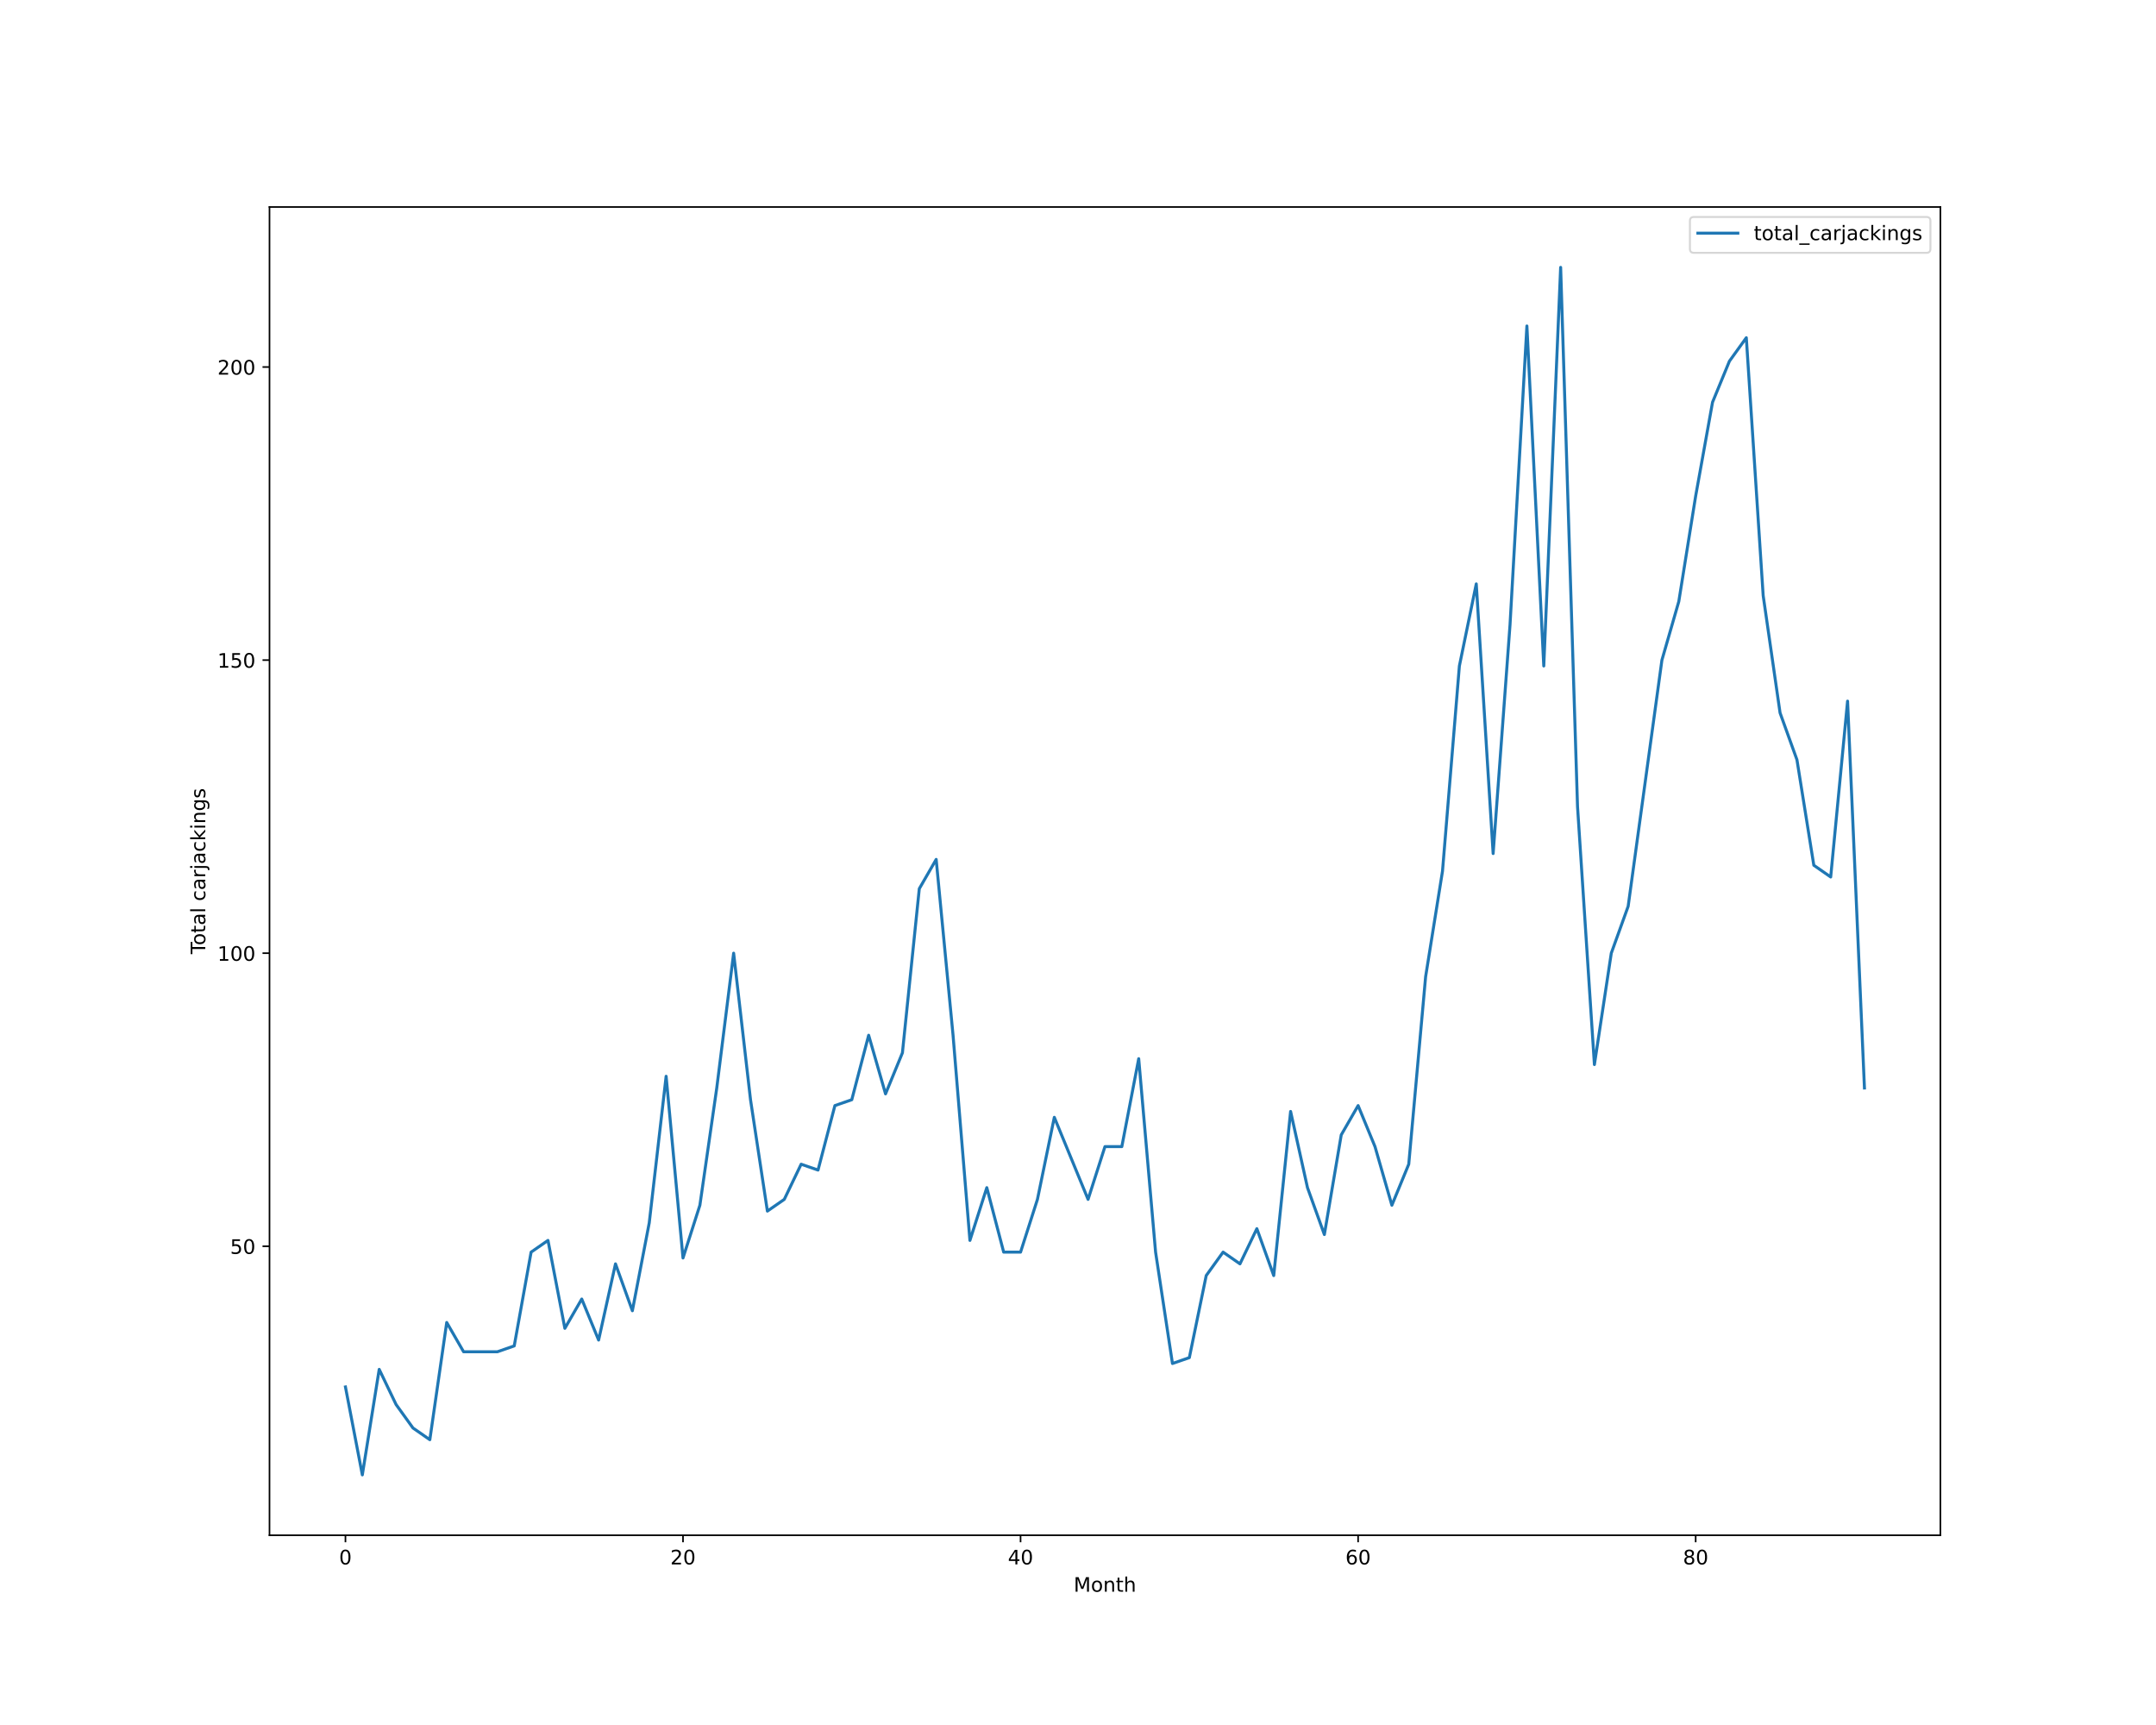
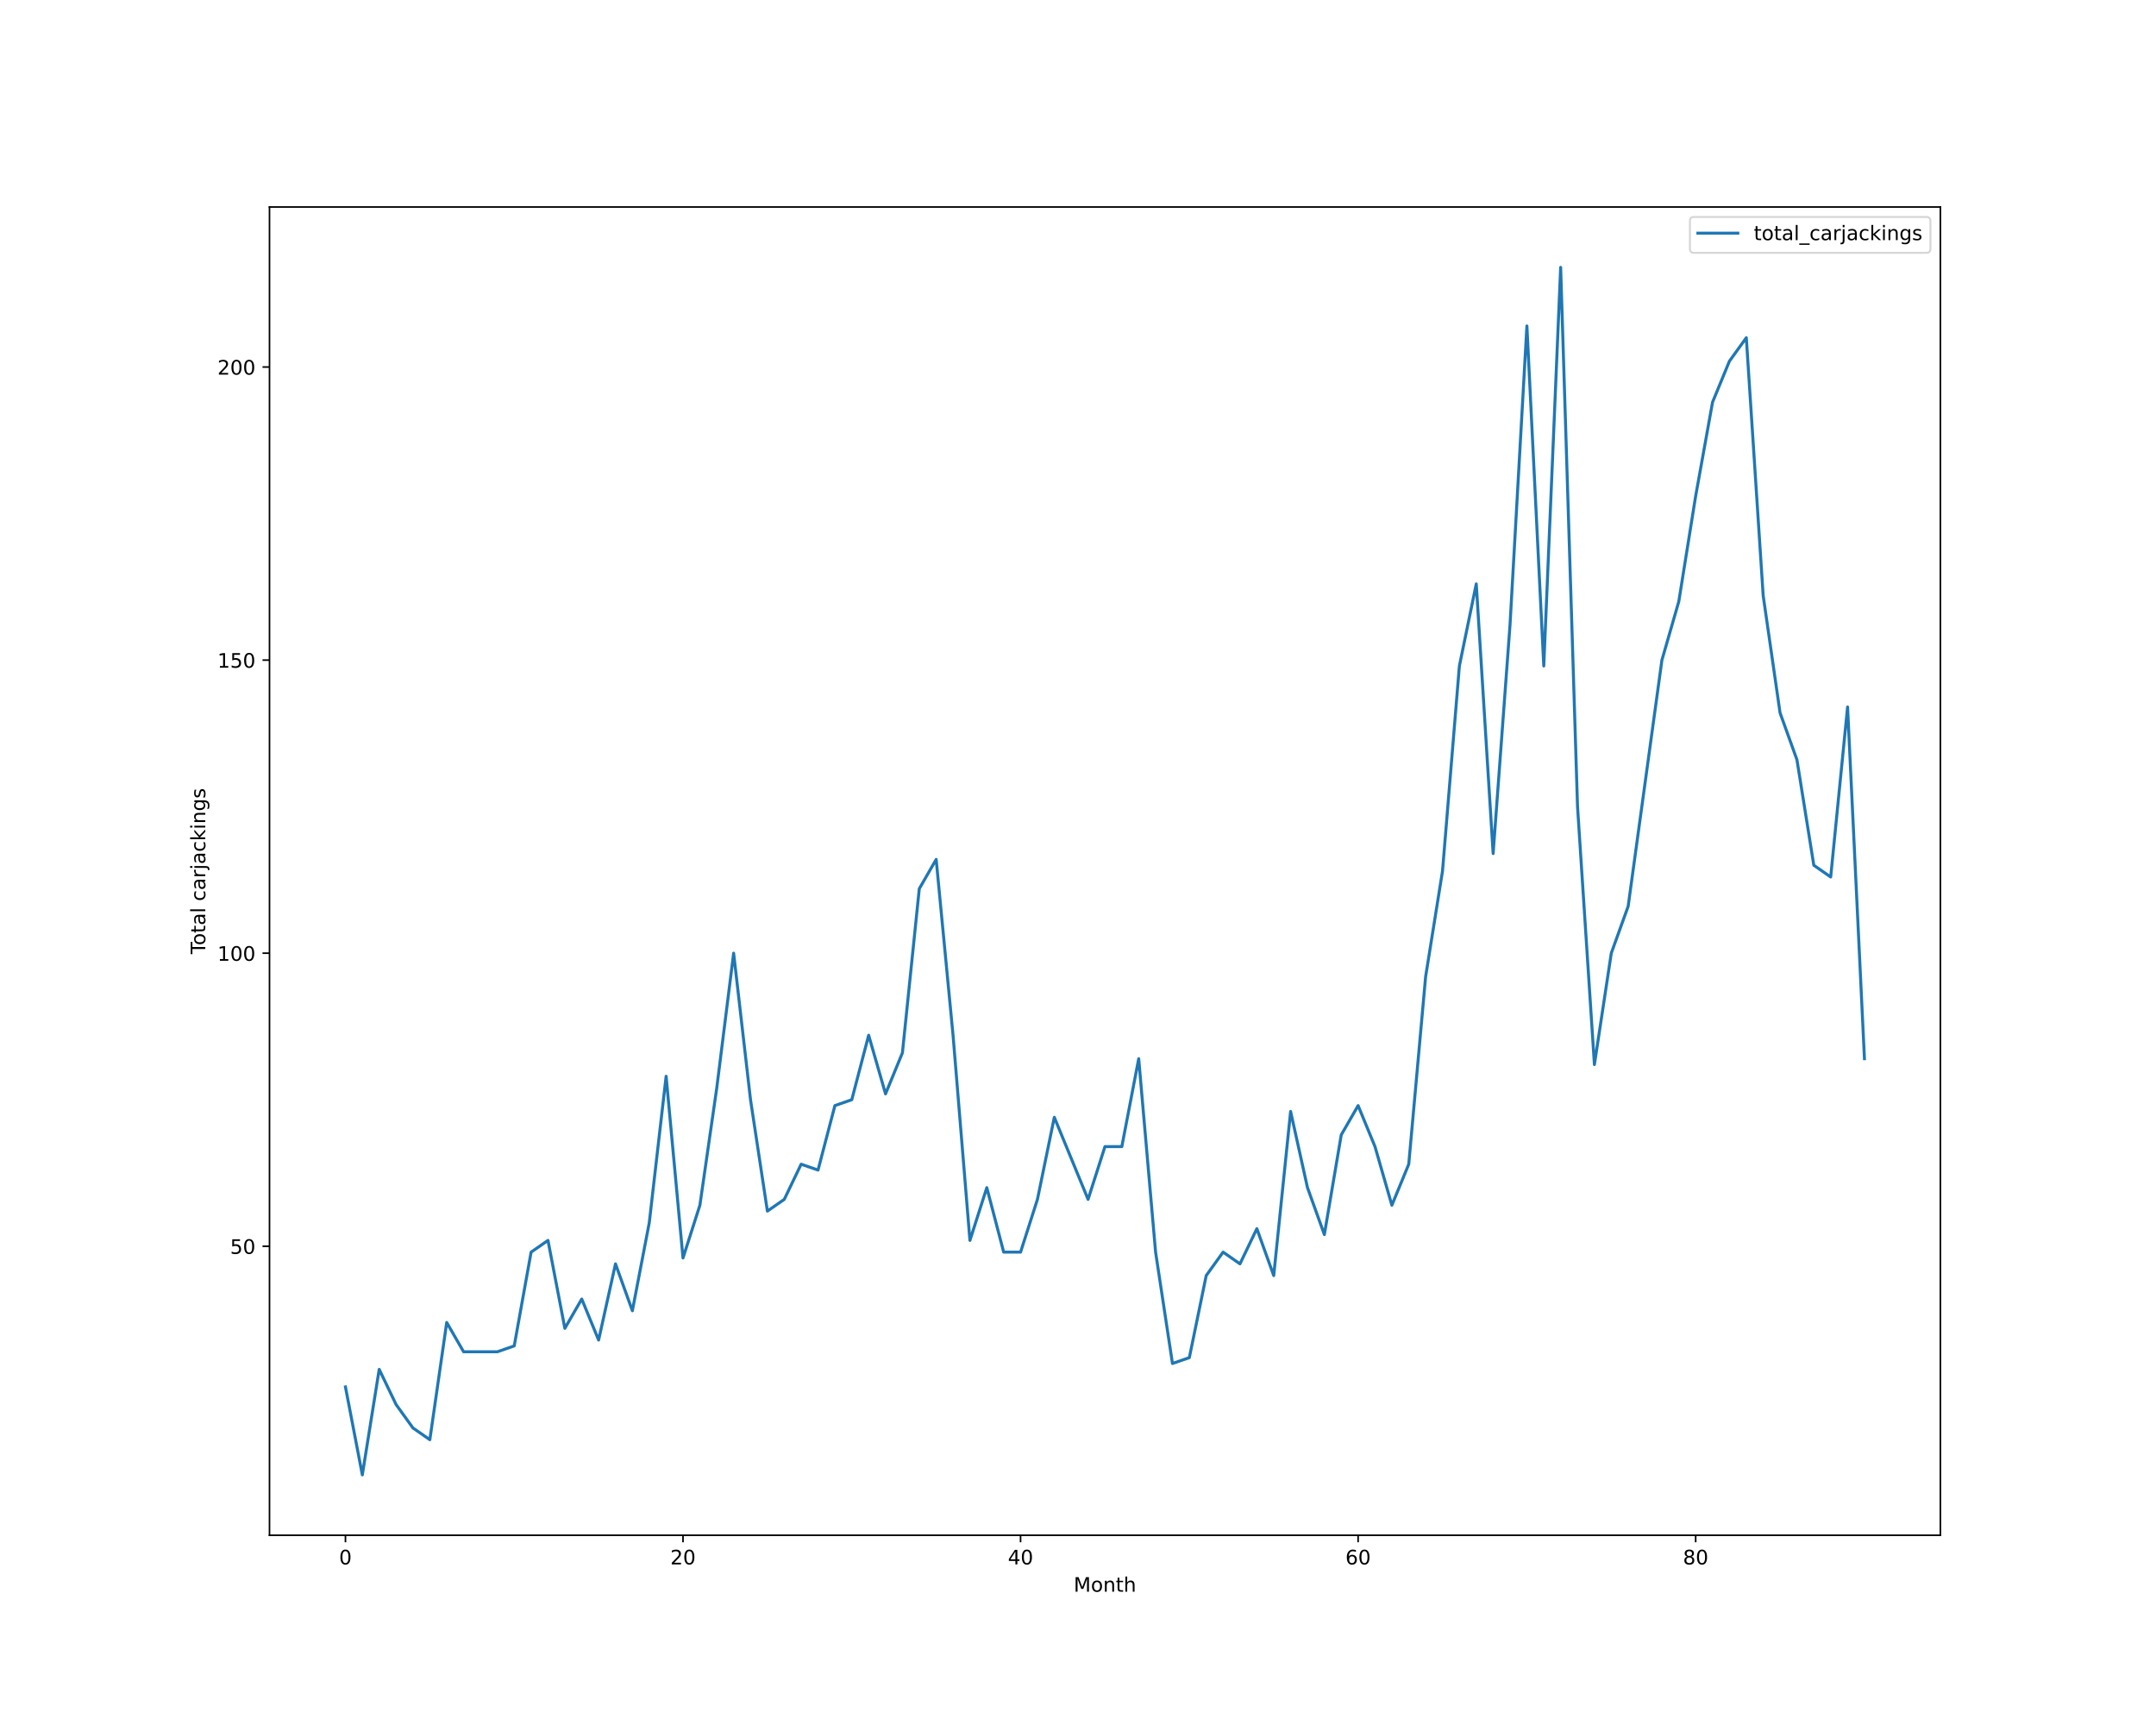
<svg xmlns="http://www.w3.org/2000/svg" xmlns:xlink="http://www.w3.org/1999/xlink" height="864pt" version="1.1" viewBox="0 0 1080 864" width="1080pt">
  <defs>
    <style type="text/css">*{stroke-linecap:butt;stroke-linejoin:round;}</style>
  </defs>
  <g id="figure_1">
    <g id="patch_1">
      <path d="M 0 864  L 1080 864  L 1080 0  L 0 0  z " style="fill:#ffffff;" />
    </g>
    <g id="axes_1">
      <g id="patch_2">
        <path d="M 135 768.96  L 972 768.96  L 972 103.68  L 135 103.68  z " style="fill:#ffffff;" />
      </g>
      <g id="matplotlib.axis_1">
        <g id="xtick_1">
          <g id="line2d_1">
            <defs>
-               <path d="M 0 0  L 0 3.5  " id="m4b0d099472" style="stroke:#000000;stroke-width:0.8;" />
-             </defs>
-             <g>
-               <use style="stroke:#000000;stroke-width:0.8;" x="173.045" xlink:href="#m4b0d099472" y="768.96" />
+               <path d="M 0 0  L 0 3.5  " id="ma2033f8fc6" style="stroke:#000000;stroke-width:0.8;" />
+             </defs>
+             <g>
+               <use style="stroke:#000000;stroke-width:0.8;" x="173.045" xlink:href="#ma2033f8fc6" y="768.96" />
            </g>
          </g>
          <g id="text_1">
            <g transform="translate(169.8642 783.5584)scale(0.1 -0.1)">
              <defs>
                <path d="M 2034 4250  Q 1547 4250 1301 3770  Q 1056 3291 1056 2328  Q 1056 1369 1301 889  Q 1547 409 2034 409  Q 2525 409 2770 889  Q 3016 1369 3016 2328  Q 3016 3291 2770 3770  Q 2525 4250 2034 4250  z M 2034 4750  Q 2819 4750 3233 4129  Q 3647 3509 3647 2328  Q 3647 1150 3233 529  Q 2819 -91 2034 -91  Q 1250 -91 836 529  Q 422 1150 422 2328  Q 422 3509 836 4129  Q 1250 4750 2034 4750  z " id="DejaVuSans-30" transform="scale(0.015625)" />
              </defs>
              <use xlink:href="#DejaVuSans-30" />
            </g>
          </g>
        </g>
        <g id="xtick_2">
          <g id="line2d_2">
            <g>
-               <use style="stroke:#000000;stroke-width:0.8;" x="342.136" xlink:href="#m4b0d099472" y="768.96" />
+               <use style="stroke:#000000;stroke-width:0.8;" x="342.136" xlink:href="#ma2033f8fc6" y="768.96" />
            </g>
          </g>
          <g id="text_2">
            <g transform="translate(335.7739 783.5584)scale(0.1 -0.1)">
              <defs>
                <path d="M 1228 531  L 3431 531  L 3431 0  L 469 0  L 469 531  Q 828 903 1448 1529  Q 2069 2156 2228 2338  Q 2531 2678 2651 2914  Q 2772 3150 2772 3378  Q 2772 3750 2511 3984  Q 2250 4219 1831 4219  Q 1534 4219 1204 4116  Q 875 4013 500 3803  L 500 4441  Q 881 4594 1212 4672  Q 1544 4750 1819 4750  Q 2544 4750 2975 4387  Q 3406 4025 3406 3419  Q 3406 3131 3298 2873  Q 3191 2616 2906 2266  Q 2828 2175 2409 1742  Q 1991 1309 1228 531  z " id="DejaVuSans-32" transform="scale(0.015625)" />
              </defs>
              <use xlink:href="#DejaVuSans-32" />
              <use x="63.623" xlink:href="#DejaVuSans-30" />
            </g>
          </g>
        </g>
        <g id="xtick_3">
          <g id="line2d_3">
            <g>
-               <use style="stroke:#000000;stroke-width:0.8;" x="511.227" xlink:href="#m4b0d099472" y="768.96" />
+               <use style="stroke:#000000;stroke-width:0.8;" x="511.227" xlink:href="#ma2033f8fc6" y="768.96" />
            </g>
          </g>
          <g id="text_3">
            <g transform="translate(504.8648 783.5584)scale(0.1 -0.1)">
              <defs>
                <path d="M 2419 4116  L 825 1625  L 2419 1625  L 2419 4116  z M 2253 4666  L 3047 4666  L 3047 1625  L 3713 1625  L 3713 1100  L 3047 1100  L 3047 0  L 2419 0  L 2419 1100  L 313 1100  L 313 1709  L 2253 4666  z " id="DejaVuSans-34" transform="scale(0.015625)" />
              </defs>
              <use xlink:href="#DejaVuSans-34" />
              <use x="63.623" xlink:href="#DejaVuSans-30" />
            </g>
          </g>
        </g>
        <g id="xtick_4">
          <g id="line2d_4">
            <g>
-               <use style="stroke:#000000;stroke-width:0.8;" x="680.318" xlink:href="#m4b0d099472" y="768.96" />
+               <use style="stroke:#000000;stroke-width:0.8;" x="680.318" xlink:href="#ma2033f8fc6" y="768.96" />
            </g>
          </g>
          <g id="text_4">
            <g transform="translate(673.9557 783.5584)scale(0.1 -0.1)">
              <defs>
                <path d="M 2113 2584  Q 1688 2584 1439 2293  Q 1191 2003 1191 1497  Q 1191 994 1439 701  Q 1688 409 2113 409  Q 2538 409 2786 701  Q 3034 994 3034 1497  Q 3034 2003 2786 2293  Q 2538 2584 2113 2584  z M 3366 4563  L 3366 3988  Q 3128 4100 2886 4159  Q 2644 4219 2406 4219  Q 1781 4219 1451 3797  Q 1122 3375 1075 2522  Q 1259 2794 1537 2939  Q 1816 3084 2150 3084  Q 2853 3084 3261 2657  Q 3669 2231 3669 1497  Q 3669 778 3244 343  Q 2819 -91 2113 -91  Q 1303 -91 875 529  Q 447 1150 447 2328  Q 447 3434 972 4092  Q 1497 4750 2381 4750  Q 2619 4750 2861 4703  Q 3103 4656 3366 4563  z " id="DejaVuSans-36" transform="scale(0.015625)" />
              </defs>
              <use xlink:href="#DejaVuSans-36" />
              <use x="63.623" xlink:href="#DejaVuSans-30" />
            </g>
          </g>
        </g>
        <g id="xtick_5">
          <g id="line2d_5">
            <g>
-               <use style="stroke:#000000;stroke-width:0.8;" x="849.409" xlink:href="#m4b0d099472" y="768.96" />
+               <use style="stroke:#000000;stroke-width:0.8;" x="849.409" xlink:href="#ma2033f8fc6" y="768.96" />
            </g>
          </g>
          <g id="text_5">
            <g transform="translate(843.0466 783.5584)scale(0.1 -0.1)">
              <defs>
                <path d="M 2034 2216  Q 1584 2216 1326 1975  Q 1069 1734 1069 1313  Q 1069 891 1326 650  Q 1584 409 2034 409  Q 2484 409 2743 651  Q 3003 894 3003 1313  Q 3003 1734 2745 1975  Q 2488 2216 2034 2216  z M 1403 2484  Q 997 2584 770 2862  Q 544 3141 544 3541  Q 544 4100 942 4425  Q 1341 4750 2034 4750  Q 2731 4750 3128 4425  Q 3525 4100 3525 3541  Q 3525 3141 3298 2862  Q 3072 2584 2669 2484  Q 3125 2378 3379 2068  Q 3634 1759 3634 1313  Q 3634 634 3220 271  Q 2806 -91 2034 -91  Q 1263 -91 848 271  Q 434 634 434 1313  Q 434 1759 690 2068  Q 947 2378 1403 2484  z M 1172 3481  Q 1172 3119 1398 2916  Q 1625 2713 2034 2713  Q 2441 2713 2670 2916  Q 2900 3119 2900 3481  Q 2900 3844 2670 4047  Q 2441 4250 2034 4250  Q 1625 4250 1398 4047  Q 1172 3844 1172 3481  z " id="DejaVuSans-38" transform="scale(0.015625)" />
              </defs>
              <use xlink:href="#DejaVuSans-38" />
              <use x="63.623" xlink:href="#DejaVuSans-30" />
            </g>
          </g>
        </g>
        <g id="text_6">
          <g transform="translate(537.8289 797.2366)scale(0.1 -0.1)">
            <defs>
              <path d="M 628 4666  L 1569 4666  L 2759 1491  L 3956 4666  L 4897 4666  L 4897 0  L 4281 0  L 4281 4097  L 3078 897  L 2444 897  L 1241 4097  L 1241 0  L 628 0  L 628 4666  z " id="DejaVuSans-4d" transform="scale(0.015625)" />
              <path d="M 1959 3097  Q 1497 3097 1228 2736  Q 959 2375 959 1747  Q 959 1119 1226 758  Q 1494 397 1959 397  Q 2419 397 2687 759  Q 2956 1122 2956 1747  Q 2956 2369 2687 2733  Q 2419 3097 1959 3097  z M 1959 3584  Q 2709 3584 3137 3096  Q 3566 2609 3566 1747  Q 3566 888 3137 398  Q 2709 -91 1959 -91  Q 1206 -91 779 398  Q 353 888 353 1747  Q 353 2609 779 3096  Q 1206 3584 1959 3584  z " id="DejaVuSans-6f" transform="scale(0.015625)" />
              <path d="M 3513 2113  L 3513 0  L 2938 0  L 2938 2094  Q 2938 2591 2744 2837  Q 2550 3084 2163 3084  Q 1697 3084 1428 2787  Q 1159 2491 1159 1978  L 1159 0  L 581 0  L 581 3500  L 1159 3500  L 1159 2956  Q 1366 3272 1645 3428  Q 1925 3584 2291 3584  Q 2894 3584 3203 3211  Q 3513 2838 3513 2113  z " id="DejaVuSans-6e" transform="scale(0.015625)" />
              <path d="M 1172 4494  L 1172 3500  L 2356 3500  L 2356 3053  L 1172 3053  L 1172 1153  Q 1172 725 1289 603  Q 1406 481 1766 481  L 2356 481  L 2356 0  L 1766 0  Q 1100 0 847 248  Q 594 497 594 1153  L 594 3053  L 172 3053  L 172 3500  L 594 3500  L 594 4494  L 1172 4494  z " id="DejaVuSans-74" transform="scale(0.015625)" />
              <path d="M 3513 2113  L 3513 0  L 2938 0  L 2938 2094  Q 2938 2591 2744 2837  Q 2550 3084 2163 3084  Q 1697 3084 1428 2787  Q 1159 2491 1159 1978  L 1159 0  L 581 0  L 581 4863  L 1159 4863  L 1159 2956  Q 1366 3272 1645 3428  Q 1925 3584 2291 3584  Q 2894 3584 3203 3211  Q 3513 2838 3513 2113  z " id="DejaVuSans-68" transform="scale(0.015625)" />
            </defs>
            <use xlink:href="#DejaVuSans-4d" />
            <use x="86.279" xlink:href="#DejaVuSans-6f" />
            <use x="147.461" xlink:href="#DejaVuSans-6e" />
            <use x="210.84" xlink:href="#DejaVuSans-74" />
            <use x="250.049" xlink:href="#DejaVuSans-68" />
          </g>
        </g>
      </g>
      <g id="matplotlib.axis_2">
        <g id="ytick_1">
          <g id="line2d_6">
            <defs>
-               <path d="M 0 0  L -3.5 0  " id="m2b4e8233ef" style="stroke:#000000;stroke-width:0.8;" />
-             </defs>
-             <g>
-               <use style="stroke:#000000;stroke-width:0.8;" x="135" xlink:href="#m2b4e8233ef" y="624.219" />
+               <path d="M 0 0  L -3.5 0  " id="m4135d3807c" style="stroke:#000000;stroke-width:0.8;" />
+             </defs>
+             <g>
+               <use style="stroke:#000000;stroke-width:0.8;" x="135" xlink:href="#m4135d3807c" y="624.219" />
            </g>
          </g>
          <g id="text_7">
            <g transform="translate(115.275 628.0182)scale(0.1 -0.1)">
              <defs>
                <path d="M 691 4666  L 3169 4666  L 3169 4134  L 1269 4134  L 1269 2991  Q 1406 3038 1543 3061  Q 1681 3084 1819 3084  Q 2600 3084 3056 2656  Q 3513 2228 3513 1497  Q 3513 744 3044 326  Q 2575 -91 1722 -91  Q 1428 -91 1123 -41  Q 819 9 494 109  L 494 744  Q 775 591 1075 516  Q 1375 441 1709 441  Q 2250 441 2565 725  Q 2881 1009 2881 1497  Q 2881 1984 2565 2268  Q 2250 2553 1709 2553  Q 1456 2553 1204 2497  Q 953 2441 691 2322  L 691 4666  z " id="DejaVuSans-35" transform="scale(0.015625)" />
              </defs>
              <use xlink:href="#DejaVuSans-35" />
              <use x="63.623" xlink:href="#DejaVuSans-30" />
            </g>
          </g>
        </g>
        <g id="ytick_2">
          <g id="line2d_7">
            <g>
-               <use style="stroke:#000000;stroke-width:0.8;" x="135" xlink:href="#m2b4e8233ef" y="477.423" />
+               <use style="stroke:#000000;stroke-width:0.8;" x="135" xlink:href="#m4135d3807c" y="477.423" />
            </g>
          </g>
          <g id="text_8">
            <g transform="translate(108.9125 481.2221)scale(0.1 -0.1)">
              <defs>
                <path d="M 794 531  L 1825 531  L 1825 4091  L 703 3866  L 703 4441  L 1819 4666  L 2450 4666  L 2450 531  L 3481 531  L 3481 0  L 794 0  L 794 531  z " id="DejaVuSans-31" transform="scale(0.015625)" />
              </defs>
              <use xlink:href="#DejaVuSans-31" />
              <use x="63.623" xlink:href="#DejaVuSans-30" />
              <use x="127.246" xlink:href="#DejaVuSans-30" />
            </g>
          </g>
        </g>
        <g id="ytick_3">
          <g id="line2d_8">
            <g>
-               <use style="stroke:#000000;stroke-width:0.8;" x="135" xlink:href="#m2b4e8233ef" y="330.627" />
+               <use style="stroke:#000000;stroke-width:0.8;" x="135" xlink:href="#m4135d3807c" y="330.627" />
            </g>
          </g>
          <g id="text_9">
            <g transform="translate(108.9125 334.426)scale(0.1 -0.1)">
              <use xlink:href="#DejaVuSans-31" />
              <use x="63.623" xlink:href="#DejaVuSans-35" />
              <use x="127.246" xlink:href="#DejaVuSans-30" />
            </g>
          </g>
        </g>
        <g id="ytick_4">
          <g id="line2d_9">
            <g>
-               <use style="stroke:#000000;stroke-width:0.8;" x="135" xlink:href="#m2b4e8233ef" y="183.831" />
+               <use style="stroke:#000000;stroke-width:0.8;" x="135" xlink:href="#m4135d3807c" y="183.831" />
            </g>
          </g>
          <g id="text_10">
            <g transform="translate(108.9125 187.6299)scale(0.1 -0.1)">
              <use xlink:href="#DejaVuSans-32" />
              <use x="63.623" xlink:href="#DejaVuSans-30" />
              <use x="127.246" xlink:href="#DejaVuSans-30" />
            </g>
          </g>
        </g>
        <g id="text_11">
          <g transform="translate(102.8328 477.8888)rotate(-90)scale(0.1 -0.1)">
            <defs>
              <path d="M -19 4666  L 3928 4666  L 3928 4134  L 2272 4134  L 2272 0  L 1638 0  L 1638 4134  L -19 4134  L -19 4666  z " id="DejaVuSans-54" transform="scale(0.015625)" />
              <path d="M 2194 1759  Q 1497 1759 1228 1600  Q 959 1441 959 1056  Q 959 750 1161 570  Q 1363 391 1709 391  Q 2188 391 2477 730  Q 2766 1069 2766 1631  L 2766 1759  L 2194 1759  z M 3341 1997  L 3341 0  L 2766 0  L 2766 531  Q 2569 213 2275 61  Q 1981 -91 1556 -91  Q 1019 -91 701 211  Q 384 513 384 1019  Q 384 1609 779 1909  Q 1175 2209 1959 2209  L 2766 2209  L 2766 2266  Q 2766 2663 2505 2880  Q 2244 3097 1772 3097  Q 1472 3097 1187 3025  Q 903 2953 641 2809  L 641 3341  Q 956 3463 1253 3523  Q 1550 3584 1831 3584  Q 2591 3584 2966 3190  Q 3341 2797 3341 1997  z " id="DejaVuSans-61" transform="scale(0.015625)" />
              <path d="M 603 4863  L 1178 4863  L 1178 0  L 603 0  L 603 4863  z " id="DejaVuSans-6c" transform="scale(0.015625)" />
              <path id="DejaVuSans-20" transform="scale(0.015625)" />
              <path d="M 3122 3366  L 3122 2828  Q 2878 2963 2633 3030  Q 2388 3097 2138 3097  Q 1578 3097 1268 2742  Q 959 2388 959 1747  Q 959 1106 1268 751  Q 1578 397 2138 397  Q 2388 397 2633 464  Q 2878 531 3122 666  L 3122 134  Q 2881 22 2623 -34  Q 2366 -91 2075 -91  Q 1284 -91 818 406  Q 353 903 353 1747  Q 353 2603 823 3093  Q 1294 3584 2113 3584  Q 2378 3584 2631 3529  Q 2884 3475 3122 3366  z " id="DejaVuSans-63" transform="scale(0.015625)" />
              <path d="M 2631 2963  Q 2534 3019 2420 3045  Q 2306 3072 2169 3072  Q 1681 3072 1420 2755  Q 1159 2438 1159 1844  L 1159 0  L 581 0  L 581 3500  L 1159 3500  L 1159 2956  Q 1341 3275 1631 3429  Q 1922 3584 2338 3584  Q 2397 3584 2469 3576  Q 2541 3569 2628 3553  L 2631 2963  z " id="DejaVuSans-72" transform="scale(0.015625)" />
              <path d="M 603 3500  L 1178 3500  L 1178 -63  Q 1178 -731 923 -1031  Q 669 -1331 103 -1331  L -116 -1331  L -116 -844  L 38 -844  Q 366 -844 484 -692  Q 603 -541 603 -63  L 603 3500  z M 603 4863  L 1178 4863  L 1178 4134  L 603 4134  L 603 4863  z " id="DejaVuSans-6a" transform="scale(0.015625)" />
              <path d="M 581 4863  L 1159 4863  L 1159 1991  L 2875 3500  L 3609 3500  L 1753 1863  L 3688 0  L 2938 0  L 1159 1709  L 1159 0  L 581 0  L 581 4863  z " id="DejaVuSans-6b" transform="scale(0.015625)" />
              <path d="M 603 3500  L 1178 3500  L 1178 0  L 603 0  L 603 3500  z M 603 4863  L 1178 4863  L 1178 4134  L 603 4134  L 603 4863  z " id="DejaVuSans-69" transform="scale(0.015625)" />
              <path d="M 2906 1791  Q 2906 2416 2648 2759  Q 2391 3103 1925 3103  Q 1463 3103 1205 2759  Q 947 2416 947 1791  Q 947 1169 1205 825  Q 1463 481 1925 481  Q 2391 481 2648 825  Q 2906 1169 2906 1791  z M 3481 434  Q 3481 -459 3084 -895  Q 2688 -1331 1869 -1331  Q 1566 -1331 1297 -1286  Q 1028 -1241 775 -1147  L 775 -588  Q 1028 -725 1275 -790  Q 1522 -856 1778 -856  Q 2344 -856 2625 -561  Q 2906 -266 2906 331  L 2906 616  Q 2728 306 2450 153  Q 2172 0 1784 0  Q 1141 0 747 490  Q 353 981 353 1791  Q 353 2603 747 3093  Q 1141 3584 1784 3584  Q 2172 3584 2450 3431  Q 2728 3278 2906 2969  L 2906 3500  L 3481 3500  L 3481 434  z " id="DejaVuSans-67" transform="scale(0.015625)" />
              <path d="M 2834 3397  L 2834 2853  Q 2591 2978 2328 3040  Q 2066 3103 1784 3103  Q 1356 3103 1142 2972  Q 928 2841 928 2578  Q 928 2378 1081 2264  Q 1234 2150 1697 2047  L 1894 2003  Q 2506 1872 2764 1633  Q 3022 1394 3022 966  Q 3022 478 2636 193  Q 2250 -91 1575 -91  Q 1294 -91 989 -36  Q 684 19 347 128  L 347 722  Q 666 556 975 473  Q 1284 391 1588 391  Q 1994 391 2212 530  Q 2431 669 2431 922  Q 2431 1156 2273 1281  Q 2116 1406 1581 1522  L 1381 1569  Q 847 1681 609 1914  Q 372 2147 372 2553  Q 372 3047 722 3315  Q 1072 3584 1716 3584  Q 2034 3584 2315 3537  Q 2597 3491 2834 3397  z " id="DejaVuSans-73" transform="scale(0.015625)" />
            </defs>
            <use xlink:href="#DejaVuSans-54" />
            <use x="44.084" xlink:href="#DejaVuSans-6f" />
            <use x="105.266" xlink:href="#DejaVuSans-74" />
            <use x="144.475" xlink:href="#DejaVuSans-61" />
            <use x="205.754" xlink:href="#DejaVuSans-6c" />
            <use x="233.537" xlink:href="#DejaVuSans-20" />
            <use x="265.324" xlink:href="#DejaVuSans-63" />
            <use x="320.305" xlink:href="#DejaVuSans-61" />
            <use x="381.584" xlink:href="#DejaVuSans-72" />
            <use x="422.697" xlink:href="#DejaVuSans-6a" />
            <use x="450.48" xlink:href="#DejaVuSans-61" />
            <use x="511.76" xlink:href="#DejaVuSans-63" />
            <use x="566.74" xlink:href="#DejaVuSans-6b" />
            <use x="624.65" xlink:href="#DejaVuSans-69" />
            <use x="652.434" xlink:href="#DejaVuSans-6e" />
            <use x="715.812" xlink:href="#DejaVuSans-67" />
            <use x="779.289" xlink:href="#DejaVuSans-73" />
          </g>
        </g>
      </g>
      <g id="line2d_10">
-         <path clip-path="url(#pcc448cc610)" d="M 173.045 694.681  L 181.5 738.72  L 189.955 685.873  L 198.409 703.489  L 206.864 715.233  L 215.318 721.104  L 223.773 662.386  L 232.227 677.066  L 240.682 677.066  L 249.136 677.066  L 257.591 674.13  L 266.045 627.155  L 274.5 621.283  L 282.955 665.322  L 291.409 650.642  L 299.864 671.194  L 308.318 633.027  L 316.773 656.514  L 325.227 612.475  L 333.682 539.077  L 342.136 630.091  L 350.591 603.668  L 359.045 544.949  L 367.5 477.423  L 375.955 550.821  L 384.409 606.603  L 392.864 600.732  L 401.318 583.116  L 409.773 586.052  L 418.227 553.757  L 426.682 550.821  L 435.136 518.526  L 443.591 547.885  L 452.045 527.334  L 460.5 445.128  L 468.955 430.448  L 477.409 518.526  L 485.864 621.283  L 494.318 594.86  L 502.773 627.155  L 511.227 627.155  L 519.682 600.732  L 528.136 559.629  L 536.591 580.18  L 545.045 600.732  L 553.5 574.308  L 561.955 574.308  L 570.409 530.27  L 578.864 627.155  L 587.318 682.937  L 595.773 680.002  L 604.227 638.899  L 612.682 627.155  L 621.136 633.027  L 629.591 615.411  L 638.045 638.899  L 646.5 556.693  L 654.955 594.86  L 663.409 618.347  L 671.864 568.437  L 680.318 553.757  L 688.773 574.308  L 697.227 603.668  L 705.682 583.116  L 714.136 489.167  L 722.591 436.32  L 731.045 333.563  L 739.5 292.46  L 747.955 427.512  L 756.409 313.011  L 764.864 163.279  L 773.318 333.563  L 781.773 133.92  L 790.227 404.025  L 798.682 533.205  L 807.136 477.423  L 815.591 453.936  L 824.045 392.281  L 832.5 330.627  L 840.955 301.268  L 849.409 248.421  L 857.864 201.446  L 866.318 180.895  L 874.773 169.151  L 883.227 298.332  L 891.682 357.05  L 900.136 380.537  L 908.591 433.384  L 917.045 439.256  L 925.5 351.178  L 933.955 544.949  " style="fill:none;stroke:#1f77b4;stroke-linecap:square;stroke-width:1.5;" />
+         <path clip-path="url(#p3f5bd77a8e)" d="M 173.045 694.681  L 181.5 738.72  L 189.955 685.873  L 198.409 703.489  L 206.864 715.233  L 215.318 721.104  L 223.773 662.386  L 232.227 677.066  L 240.682 677.066  L 249.136 677.066  L 257.591 674.13  L 266.045 627.155  L 274.5 621.283  L 282.955 665.322  L 291.409 650.642  L 299.864 671.194  L 308.318 633.027  L 316.773 656.514  L 325.227 612.475  L 333.682 539.077  L 342.136 630.091  L 350.591 603.668  L 359.045 544.949  L 367.5 477.423  L 375.955 550.821  L 384.409 606.603  L 392.864 600.732  L 401.318 583.116  L 409.773 586.052  L 418.227 553.757  L 426.682 550.821  L 435.136 518.526  L 443.591 547.885  L 452.045 527.334  L 460.5 445.128  L 468.955 430.448  L 477.409 518.526  L 485.864 621.283  L 494.318 594.86  L 502.773 627.155  L 511.227 627.155  L 519.682 600.732  L 528.136 559.629  L 536.591 580.18  L 545.045 600.732  L 553.5 574.308  L 561.955 574.308  L 570.409 530.27  L 578.864 627.155  L 587.318 682.937  L 595.773 680.002  L 604.227 638.899  L 612.682 627.155  L 621.136 633.027  L 629.591 615.411  L 638.045 638.899  L 646.5 556.693  L 654.955 594.86  L 663.409 618.347  L 671.864 568.437  L 680.318 553.757  L 688.773 574.308  L 697.227 603.668  L 705.682 583.116  L 714.136 489.167  L 722.591 436.32  L 731.045 333.563  L 739.5 292.46  L 747.955 427.512  L 756.409 313.011  L 764.864 163.279  L 773.318 333.563  L 781.773 133.92  L 790.227 404.025  L 798.682 533.205  L 807.136 477.423  L 815.591 453.936  L 824.045 392.281  L 832.5 330.627  L 840.955 301.268  L 849.409 248.421  L 857.864 201.446  L 866.318 180.895  L 874.773 169.151  L 883.227 298.332  L 891.682 357.05  L 900.136 380.537  L 908.591 433.384  L 917.045 439.256  L 925.5 354.114  L 933.955 530.27  " style="fill:none;stroke:#1f77b4;stroke-linecap:square;stroke-width:1.5;" />
      </g>
      <g id="patch_3">
        <path d="M 135 768.96  L 135 103.68  " style="fill:none;stroke:#000000;stroke-linecap:square;stroke-linejoin:miter;stroke-width:0.8;" />
      </g>
      <g id="patch_4">
        <path d="M 972 768.96  L 972 103.68  " style="fill:none;stroke:#000000;stroke-linecap:square;stroke-linejoin:miter;stroke-width:0.8;" />
      </g>
      <g id="patch_5">
        <path d="M 135 768.96  L 972 768.96  " style="fill:none;stroke:#000000;stroke-linecap:square;stroke-linejoin:miter;stroke-width:0.8;" />
      </g>
      <g id="patch_6">
        <path d="M 135 103.68  L 972 103.68  " style="fill:none;stroke:#000000;stroke-linecap:square;stroke-linejoin:miter;stroke-width:0.8;" />
      </g>
      <g id="legend_1">
        <g id="patch_7">
          <path d="M 848.528 126.636  L 965 126.636  Q 967 126.636 967 124.636  L 967 110.68  Q 967 108.68 965 108.68  L 848.528 108.68  Q 846.528 108.68 846.528 110.68  L 846.528 124.636  Q 846.528 126.636 848.528 126.636  z " style="fill:#ffffff;opacity:0.8;stroke:#cccccc;stroke-linejoin:miter;" />
        </g>
        <g id="line2d_11">
          <path d="M 850.528 116.778  L 870.528 116.778  " style="fill:none;stroke:#1f77b4;stroke-linecap:square;stroke-width:1.5;" />
        </g>
        <g id="line2d_12" />
        <g id="text_12">
          <g transform="translate(878.5281 120.2784)scale(0.1 -0.1)">
            <defs>
              <path d="M 3263 -1063  L 3263 -1509  L -63 -1509  L -63 -1063  L 3263 -1063  z " id="DejaVuSans-5f" transform="scale(0.015625)" />
            </defs>
            <use xlink:href="#DejaVuSans-74" />
            <use x="39.209" xlink:href="#DejaVuSans-6f" />
            <use x="100.391" xlink:href="#DejaVuSans-74" />
            <use x="139.6" xlink:href="#DejaVuSans-61" />
            <use x="200.879" xlink:href="#DejaVuSans-6c" />
            <use x="228.662" xlink:href="#DejaVuSans-5f" />
            <use x="278.662" xlink:href="#DejaVuSans-63" />
            <use x="333.643" xlink:href="#DejaVuSans-61" />
            <use x="394.922" xlink:href="#DejaVuSans-72" />
            <use x="436.035" xlink:href="#DejaVuSans-6a" />
            <use x="463.818" xlink:href="#DejaVuSans-61" />
            <use x="525.098" xlink:href="#DejaVuSans-63" />
            <use x="580.078" xlink:href="#DejaVuSans-6b" />
            <use x="637.988" xlink:href="#DejaVuSans-69" />
            <use x="665.771" xlink:href="#DejaVuSans-6e" />
            <use x="729.15" xlink:href="#DejaVuSans-67" />
            <use x="792.627" xlink:href="#DejaVuSans-73" />
          </g>
        </g>
      </g>
    </g>
  </g>
  <defs>
-     <clipPath id="pcc448cc610">
+     <clipPath id="p3f5bd77a8e">
      <rect height="665.28" width="837" x="135" y="103.68" />
    </clipPath>
  </defs>
</svg>
